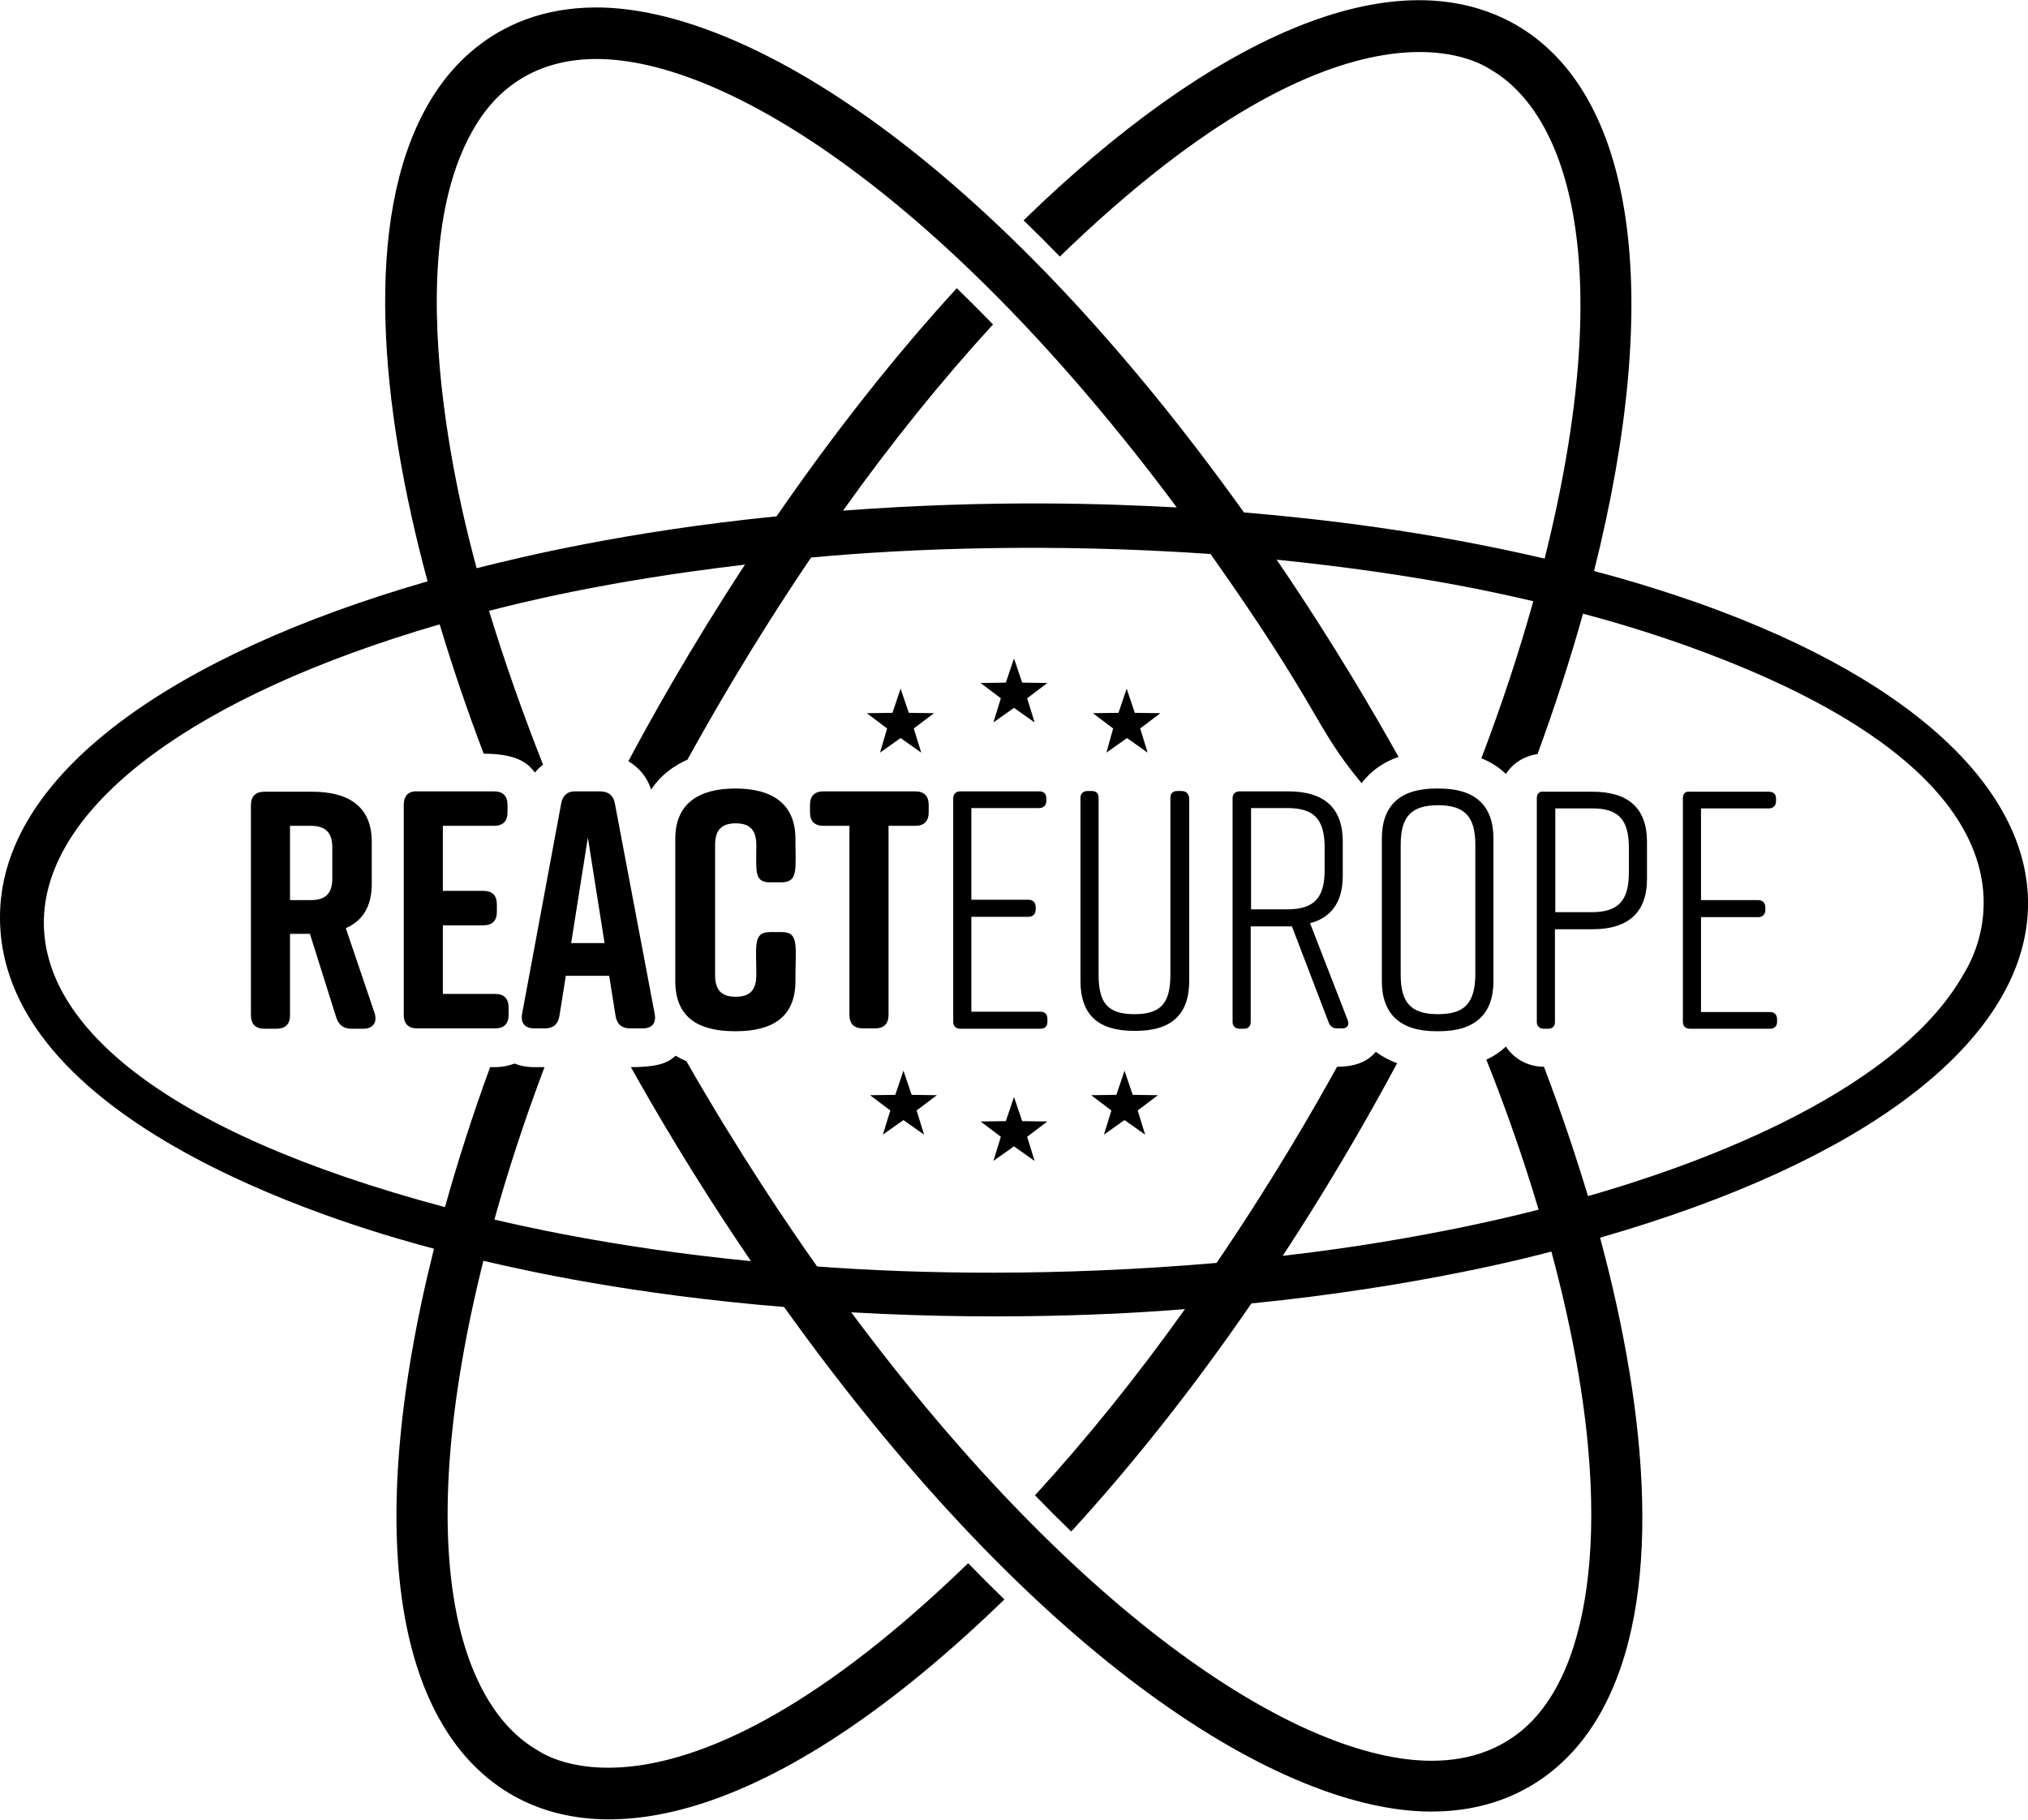
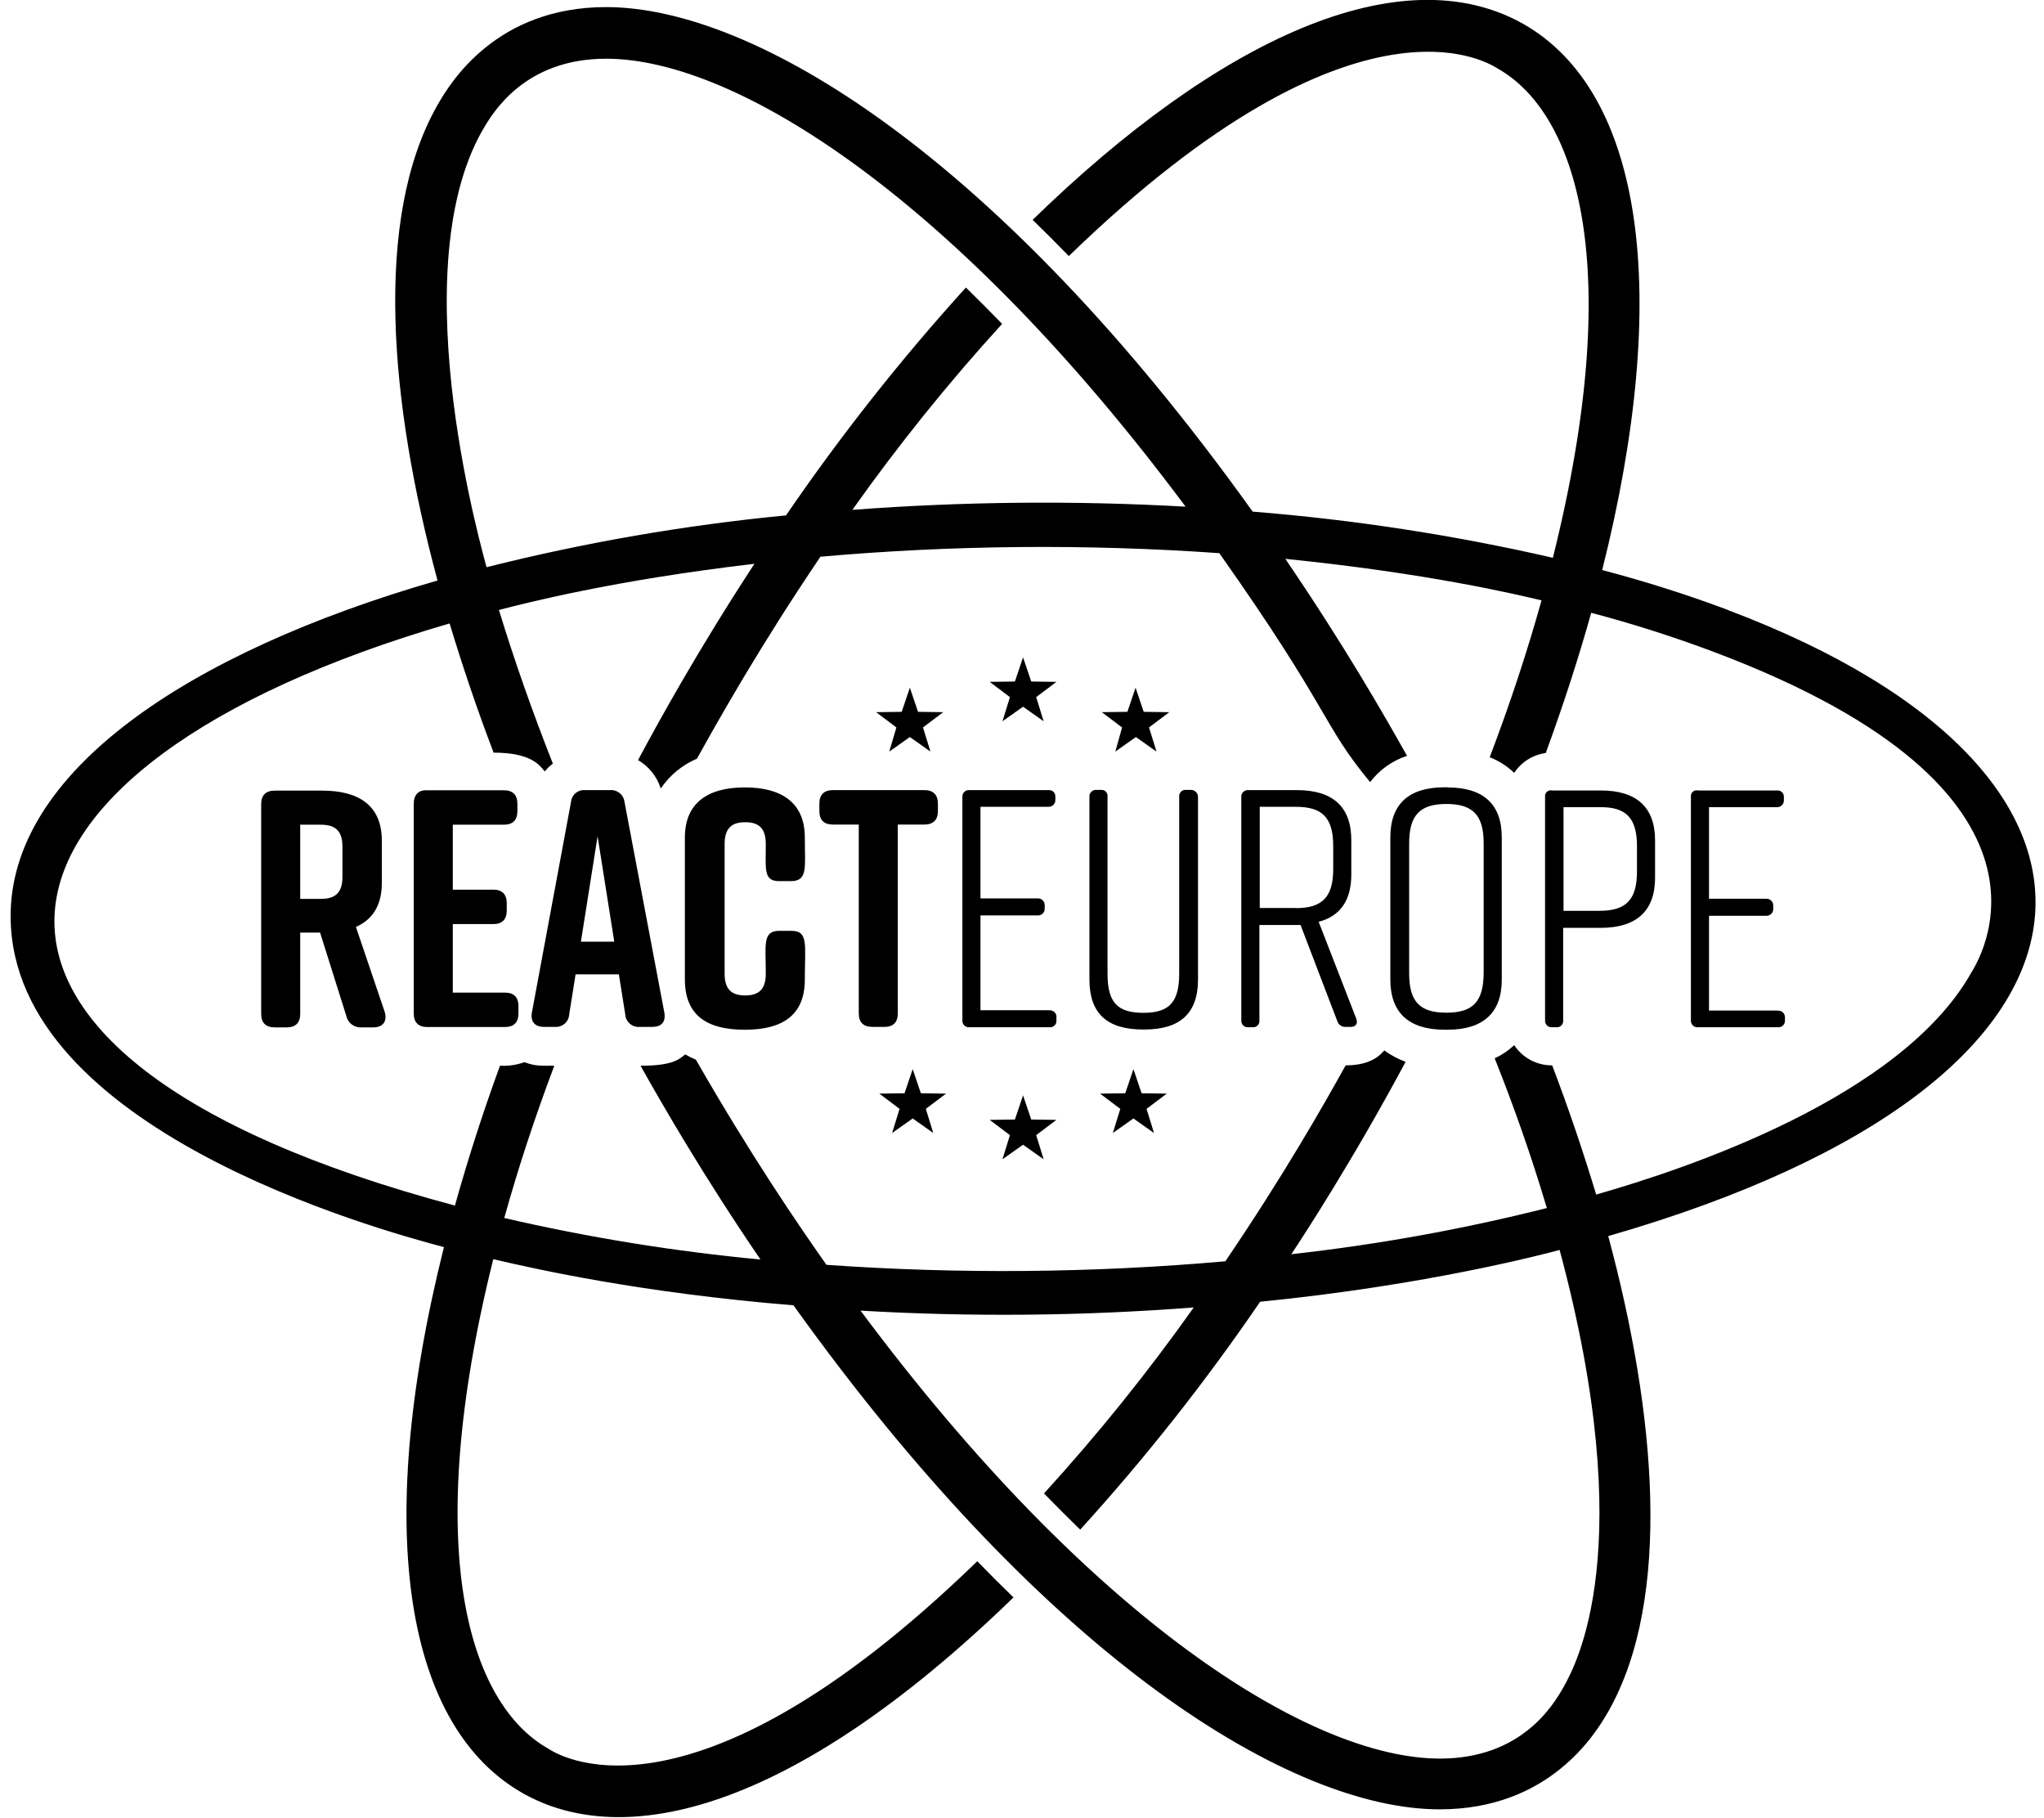
- <svg xmlns="http://www.w3.org/2000/svg" viewBox="0 0 570.6 512">
-   <path d="M247.6 211.8l5.8-4.1 5.8 4.1-2.1-6.8 5.7-4.3-7.1-.1-2.3-6.8-2.3 6.8-7.2.1 5.7 4.3zm63.7 0l5.8-4.1 5.8 4.1-2.1-6.8 5.7-4.3-7.2-.1-2.3-6.8-2.3 6.8-7.2.1 5.7 4.3zM220 262.3h-3.4c-4.8 0-3.8 4-3.8 12.1 0 4.7-2.3 6.1-5.8 6.1s-5.8-1.4-5.8-6.1v-36.6c0-4.7 2.3-6.1 5.8-6.1s5.8 1.4 5.8 6.1c0 7.2-.7 10.5 3.8 10.5h3.4c4.7-.1 3.8-3.9 3.8-12.3 0-9.9-6.7-14.1-16.8-14.1h-.2c-10.1 0-16.8 4.2-16.8 14.1v40.1c0 10.4 6.7 14.1 16.8 14.1h.2c10.1 0 16.8-3.8 16.8-14.1 0-9.9 1.1-13.8-3.8-13.8zm-80.7 17.4h-14.7v-19.3H136c2.5 0 3.8-1.3 3.8-3.8v-2.1c0-2.5-1.3-3.8-3.8-3.8h-11.4v-18.3H139c2.5 0 3.8-1.3 3.8-3.8v-2.1c0-2.5-1.3-3.8-3.8-3.8h-21.7c-2.4-.1-3.7 1.3-3.7 3.8v59.1c0 2.5 1.3 3.8 3.8 3.8h21.9c2.5 0 3.8-1.3 3.8-3.8v-2.1c0-2.5-1.3-3.8-3.8-3.8zm-42-18.5c4.6-2 7.3-6 7.3-12.4v-11.9c0-10.1-6.7-14.1-16.8-14.1H74.4c-2.5 0-3.8 1.3-3.8 3.8v59.1c0 2.5 1.3 3.8 3.8 3.8h3.4c2.5 0 3.8-1.3 3.8-3.8v-22.9h5.6l7.4 23.5c.7 2.2 2.1 3.2 4.3 3.2h3.3c2.8 0 4-1.8 3.2-4.4zm-3.8-14c0 4.8-2.5 6.1-6.1 6.1h-5.8v-20.9h5.8c3.6 0 6.1 1.3 6.1 6.1zm79.5-21.1c-.4-2.3-1.9-3.4-4.2-3.4h-6.9c-2.1-.1-3.6 1.1-4 3.4l-11 59.2c-.5 2.7.9 4.1 3.4 4.1h3c2.3 0 3.7-1.1 4.1-3.5l1.8-11.3h12.2l1.8 11.3c.4 2.4 1.8 3.5 4.1 3.5h3.5c2.6 0 3.9-1.4 3.4-4.1zm-12.3 39.3l4.7-29.7 4.7 29.7zm89.3 20.2v-53.2h7.5c2.5 0 3.8-1.3 3.8-3.8v-2.1c0-2.5-1.3-3.8-3.8-3.8h-25.8c-2.5 0-3.8 1.3-3.8 3.8v2.1c0 2.5 1.3 3.8 3.8 3.8h7.3v53.2c0 2.5 1.3 3.8 3.8 3.8h3.4c2.5 0 3.8-1.3 3.8-3.8zm248-.8h-19.4v-26.7h16.1c1.2 0 2-.8 2-2v-.8c0-1.2-.8-2-2-2h-16.1v-25.8h19.1c1.2 0 2-.8 2-2v-.8c0-1.3-.8-1.9-2-1.9h-22.2c-1.2-.2-2 .5-2 1.8v63c0 1.2.8 1.9 2 1.9H498c1.2 0 2-.7 2-1.9v-.8c0-1.3-.8-2-2-2zm-93.1-62.9h-.8c-10.1 0-15.3 4.7-15.3 14.1v40.1c0 9.3 5.2 14.1 15.3 14.1h.8c10.1 0 15.3-4.8 15.3-14.1V236c0-9.4-5.2-14.1-15.3-14.1zm10.2 52.4c-.1 8-3 11.1-10.5 11.1s-10.5-3.1-10.5-11.1v-36.6c0-7.9 3-11.1 10.5-11.1s10.5 3.2 10.5 11.1zm-46.5-14.5c6.1-1.6 9.2-6.1 9.2-13.3v-9.7c0-9.4-5.2-14.1-15.3-14.1h-13.7c-1.2 0-2 .7-2 1.9v63c0 1.2.8 1.9 2 1.9h1.2c1.2 0 1.9-.7 1.9-1.9v-26.9h11.6l10.4 27.2c.5 1.1 1.3 1.5 2.3 1.5h1.5c1.4 0 2-1 1.5-2.3zm-6.4-3.9H352v-28.5h10.2c7.5 0 10.5 3.1 10.5 11.1v6.4c0 7.8-3 11-10.5 11zm85.9-33.1h-13.7c-1.2-.2-2 .5-2 1.8v63c0 1.2.8 1.9 2 1.9h1.2c1.2 0 1.9-.7 1.9-1.9v-26.1h10.6c10.1 0 15.3-4.8 15.3-14.1v-10.5c0-9.4-5.2-14.1-15.3-14.1zm10.2 22.8c0 7.9-3 11.1-10.5 11.1h-10.2v-29.2h10.2c7.5-.1 10.5 3.1 10.5 11zm-201.8 62.5l-2.3-6.8-2.3 6.8-7.1.1 5.7 4.3-2.1 6.8 5.8-4.1 5.8 4.1-2.1-6.8 5.7-4.3zM484.1 172c-17.7-6.7-33.7-10.8-35.6-11.3 19.6-78 11.6-134.7-22.3-153.9C391.7-12.6 340.3 11.1 288 62c3.4 3.3 6.8 6.7 10.2 10.2 82.5-80 119.6-53.5 120.9-52.8 22.4 12.7 36 55.8 15.5 137.8-33.3-7.8-63.3-11.2-84.6-13C278.1 43.7 209.4 2.1 167.8 2.1c-30.8 0-43.8 21-47.6 27.7-18.1 32-13.3 84.2.1 133.8C49.8 183.9-.4 217.7 0 258.6c.5 59.6 103.2 87.8 122.1 92.8-20.5 81.9-10.1 135.6 22.3 153.9 28 15.8 75.1 6 138.2-55.2-3.4-3.3-6.8-6.7-10.2-10.2-82.5 80-119.7 53.5-120.9 52.8-22.3-12.6-36-55.6-15.5-137.9 12.4 2.9 41.8 9.5 84.6 13 71.9 100.4 140.6 142 182.1 142 30.8 0 43.8-21 47.6-27.7 18-31.9 13.3-84.1-.1-133.8 152.3-43.8 156.2-130.2 33.9-176.3zM132.9 36.9c2.9-5.1 11.9-20.3 34.9-20.3 36.8 0 98.8 39.6 163.3 126.2-18.8-1-51.2-2.3-93.9.9 13.6-19.1 27.8-36.7 42.2-52.4-3.4-3.5-6.8-6.9-10.2-10.2-17.4 19-34.5 40.7-50.7 64.2-42.8 4.3-72 11.5-84.4 14.6-.2-1.4-24.3-82.2-1.2-123zm304.8 438.3c-2.9 5.1-11.8 20.3-34.9 20.3-36.7 0-98.7-39.4-163.3-126.2 47.1 2.7 84.1-.1 93.9-.9-13.6 19.1-27.8 36.7-42.2 52.4 3.4 3.5 6.8 6.9 10.2 10.2 17.4-19 34.5-40.6 50.7-64.2 47.3-4.7 80.3-13.5 84.4-14.6 22.7 84.4 4.5 117 1.2 123zm9.1-138.6c-3.6-11.9-7.7-24.1-12.4-36.4-4.9 0-8.7-2.6-10.7-5.7l-.1.1c-1.6 1.5-3.4 2.7-5.4 3.6 5.7 14.3 10.6 28.4 14.7 42.2-.7.2-31.8 8.5-72 13 3.5-5.3 17.2-26.2 32.2-54.2-2.2-.8-4.2-1.9-6-3.2-1.1 1.2-3.6 4.2-10.9 4.2-6.2 11.2-17.4 30.9-33.9 55.2-45.1 3.9-84.3 3.1-112.4 1-7.9-11.2-21.5-31.1-36.8-57.8-1-.4-2-.9-3-1.5-1.9 1.6-3.9 3.2-12.6 3.2 6.3 11.2 17.5 30.7 33.8 54.6-40.2-3.9-68.6-10.9-72.2-11.7 3.9-14 8.6-28.3 14.1-42.9-3.2 0-5.4.2-8.4-1-3.2 1.2-5.9 1-6.9 1-4.9 13.4-9.1 26.5-12.7 39.4-159.9-42.6-140.3-123.6-1.5-164 3.6 11.9 7.7 24.1 12.4 36.4 10.4 0 12.9 3.4 14.4 5.3.7-.8 1.4-1.6 2.3-2.2-5.8-14.7-10.9-29.2-15.2-43.3 7-1.8 32.4-8.4 72-13-15.9 24.3-26.7 43.9-32.8 55.3 3 1.8 5.3 4.5 6.4 8 3.7-5.6 8.9-7.8 10.2-8.4 6.5-11.7 17.9-31.9 34.8-56.9 27.9-2.6 67.5-4.1 112.4-1 31.5 44.6 28.9 48.1 42.5 64.5 1.2-1.6 4.3-5.3 10.4-7.4-6.4-11.4-17.6-31-34.3-55.5 40.4 4.1 65 10 72.2 11.7-4 14.4-8.9 29.2-14.6 44.2 2.6 1 4.9 2.5 6.8 4.3l.1.1c2.7-4.2 6.9-5.3 8.9-5.6 4.9-13.4 9.2-26.6 12.8-39.5 5.3 1.4 19.2 5.2 34.5 11 106.1 39.9 74 87.9 72.6 90.4-19.8 35.1-80.1 55.2-105.7 62.5zm-114.4-114h-1.2c-1.2 0-1.9.7-1.9 1.9v49.8c0 7.9-2.6 11.1-10.1 11.1s-10.1-3.1-10.1-11.1v-49.8c0-1.3-.7-1.9-1.9-1.9H306c-1.2 0-2 .7-2 1.9V276c0 9.6 5 14.1 15.1 14.1h.4c10.1 0 15.1-4.6 15.1-14.1v-51.5c-.2-1.2-.9-1.9-2.2-1.9zm-13.7 85.5l-2.3-6.8-2.3 6.8-7.1.1 5.7 4.3-2.1 6.8 5.8-4.1 5.8 4.1-2.1-6.8 5.7-4.3zm-31.1 7.4l-2.3-6.8-2.3 6.8-7.1.1 5.7 4.3-2.1 6.8 5.8-4.1 5.8 4.1-2.1-6.8 5.7-4.3zm5.1-30.8h-19.4V258h16.1c1.2 0 2-.8 2-2v-.8c0-1.2-.8-2-2-2h-16.1v-25.8h19.1c1.2 0 2-.8 2-2v-.8c0-1.3-.8-1.9-2-1.9h-22.2c-1.2 0-2 .7-2 1.9v63c0 1.2.8 1.9 2 1.9h22.5c1.3 0 2-.7 2-1.9v-.8c0-1.4-.7-2.1-2-2.1zm-7.4-99.4l-2.3 6.8-7.1.1 5.7 4.3-2.1 6.8 5.8-4.1 5.8 4.1-2.1-6.8 5.7-4.3-7.1-.1z" />
+ <svg xmlns="http://www.w3.org/2000/svg" viewBox="0 0 576 512">
+   <path d="M250.6 211.74l5.8-4.1 5.8 4.1-2.1-6.8 5.7-4.3-7.1-.1-2.3-6.8-2.3 6.8-7.2.1 5.7 4.3zm63.7 0l5.8-4.1 5.8 4.1-2.1-6.8 5.7-4.3-7.2-.1-2.3-6.8-2.3 6.8-7.2.1 5.7 4.3zm-91.3 50.5h-3.4c-4.8 0-3.8 4-3.8 12.1 0 4.7-2.3 6.1-5.8 6.1s-5.8-1.4-5.8-6.1v-36.6c0-4.7 2.3-6.1 5.8-6.1s5.8 1.4 5.8 6.1c0 7.2-.7 10.5 3.8 10.5h3.4c4.7-.1 3.8-3.9 3.8-12.3 0-9.9-6.7-14.1-16.8-14.1h-.2c-10.1 0-16.8 4.2-16.8 14.1V276c0 10.4 6.7 14.1 16.8 14.1h.2c10.1 0 16.8-3.8 16.8-14.1 0-9.86 1.1-13.76-3.8-13.76zm-80.7 17.4h-14.7v-19.3H139c2.5 0 3.8-1.3 3.8-3.8v-2.1c0-2.5-1.3-3.8-3.8-3.8h-11.4v-18.3H142c2.5 0 3.8-1.3 3.8-3.8v-2.1c0-2.5-1.3-3.8-3.8-3.8h-21.7c-2.4-.1-3.7 1.3-3.7 3.8v59.1c0 2.5 1.3 3.8 3.8 3.8h21.9c2.5 0 3.8-1.3 3.8-3.8v-2.1c0-2.5-1.3-3.8-3.8-3.8zm-42-18.5c4.6-2 7.3-6 7.3-12.4v-11.9c0-10.1-6.7-14.1-16.8-14.1H77.4c-2.5 0-3.8 1.3-3.8 3.8v59.1c0 2.5 1.3 3.8 3.8 3.8h3.4c2.5 0 3.8-1.3 3.8-3.8v-22.9h5.6l7.4 23.5a4.1 4.1 0 0 0 4.3 3.2h3.3c2.8 0 4-1.8 3.2-4.4zm-3.8-14c0 4.8-2.5 6.1-6.1 6.1h-5.8v-20.9h5.8c3.6 0 6.1 1.3 6.1 6.1zM176 226a3.82 3.82 0 0 0-4.2-3.4h-6.9a3.68 3.68 0 0 0-4 3.4l-11 59.2c-.5 2.7.9 4.1 3.4 4.1h3a3.74 3.74 0 0 0 4.1-3.5l1.8-11.3h12.2l1.8 11.3a3.74 3.74 0 0 0 4.1 3.5h3.5c2.6 0 3.9-1.4 3.4-4.1zm-12.3 39.3l4.7-29.7 4.7 29.7zm89.3 20.2v-53.2h7.5c2.5 0 3.8-1.3 3.8-3.8v-2.1c0-2.5-1.3-3.8-3.8-3.8h-25.8c-2.5 0-3.8 1.3-3.8 3.8v2.1c0 2.5 1.3 3.8 3.8 3.8h7.3v53.2c0 2.5 1.3 3.8 3.8 3.8h3.4c2.5.04 3.8-1.3 3.8-3.76zm248-.8h-19.4V258h16.1a1.89 1.89 0 0 0 2-2v-.8a1.89 1.89 0 0 0-2-2h-16.1v-25.8h19.1a1.89 1.89 0 0 0 2-2v-.8a1.77 1.77 0 0 0-2-1.9h-22.2a1.62 1.62 0 0 0-2 1.8v63a1.81 1.81 0 0 0 2 1.9H501a1.81 1.81 0 0 0 2-1.9v-.8a1.84 1.84 0 0 0-2-1.96zm-93.1-62.9h-.8c-10.1 0-15.3 4.7-15.3 14.1V276c0 9.3 5.2 14.1 15.3 14.1h.8c10.1 0 15.3-4.8 15.3-14.1v-40.1c0-9.36-5.2-14.06-15.3-14.06zm10.2 52.4c-.1 8-3 11.1-10.5 11.1s-10.5-3.1-10.5-11.1v-36.6c0-7.9 3-11.1 10.5-11.1s10.5 3.2 10.5 11.1zm-46.5-14.5c6.1-1.6 9.2-6.1 9.2-13.3v-9.7c0-9.4-5.2-14.1-15.3-14.1h-13.7a1.81 1.81 0 0 0-2 1.9v63a1.81 1.81 0 0 0 2 1.9h1.2a1.74 1.74 0 0 0 1.9-1.9v-26.9h11.6l10.4 27.2a2.32 2.32 0 0 0 2.3 1.5h1.5c1.4 0 2-1 1.5-2.3zm-6.4-3.9H355v-28.5h10.2c7.5 0 10.5 3.1 10.5 11.1v6.4c0 7.84-3 11.04-10.5 11.04zm85.9-33.1h-13.7a1.62 1.62 0 0 0-2 1.8v63a1.81 1.81 0 0 0 2 1.9h1.2a1.74 1.74 0 0 0 1.9-1.9v-26.1h10.6c10.1 0 15.3-4.8 15.3-14.1v-10.5c0-9.4-5.2-14.1-15.3-14.1zm10.2 22.8c0 7.9-3 11.1-10.5 11.1h-10.2v-29.2h10.2c7.5-.1 10.5 3.1 10.5 11zM259.5 308l-2.3-6.8-2.3 6.8-7.1.1 5.7 4.3-2.1 6.8 5.8-4.1 5.8 4.1-2.1-6.8 5.7-4.3zm227.6-136.1a364.42 364.42 0 0 0-35.6-11.3c19.6-78 11.6-134.7-22.3-153.9C394.7-12.66 343.3 11 291 61.94q5.1 4.95 10.2 10.2c82.5-80 119.6-53.5 120.9-52.8 22.4 12.7 36 55.8 15.5 137.8a587.83 587.83 0 0 0-84.6-13C281.1 43.64 212.4 2 170.8 2 140 2 127 23 123.2 29.74c-18.1 32-13.3 84.2.1 133.8-70.5 20.3-120.7 54.1-120.3 95 .5 59.6 103.2 87.8 122.1 92.8-20.5 81.9-10.1 135.6 22.3 153.9 28 15.8 75.1 6 138.2-55.2q-5.1-4.95-10.2-10.2c-82.5 80-119.7 53.5-120.9 52.8-22.3-12.6-36-55.6-15.5-137.9 12.4 2.9 41.8 9.5 84.6 13 71.9 100.4 140.6 142 182.1 142 30.8 0 43.8-21 47.6-27.7 18-31.9 13.3-84.1-.1-133.8 152.3-43.8 156.2-130.2 33.9-176.3zM135.9 36.84c2.9-5.1 11.9-20.3 34.9-20.3 36.8 0 98.8 39.6 163.3 126.2a714 714 0 0 0-93.9.9 547.76 547.76 0 0 1 42.2-52.4Q277.3 86 272.2 81a598.25 598.25 0 0 0-50.7 64.2 569.69 569.69 0 0 0-84.4 14.6c-.2-1.4-24.3-82.2-1.2-123zm304.8 438.3c-2.9 5.1-11.8 20.3-34.9 20.3-36.7 0-98.7-39.4-163.3-126.2a695.38 695.38 0 0 0 93.9-.9 547.76 547.76 0 0 1-42.2 52.4q5.1 5.25 10.2 10.2a588.47 588.47 0 0 0 50.7-64.2c47.3-4.7 80.3-13.5 84.4-14.6 22.7 84.4 4.5 117 1.2 123zm9.1-138.6c-3.6-11.9-7.7-24.1-12.4-36.4a12.67 12.67 0 0 1-10.7-5.7l-.1.1a19.61 19.61 0 0 1-5.4 3.6c5.7 14.3 10.6 28.4 14.7 42.2a535.3 535.3 0 0 1-72 13c3.5-5.3 17.2-26.2 32.2-54.2a24.6 24.6 0 0 1-6-3.2c-1.1 1.2-3.6 4.2-10.9 4.2-6.2 11.2-17.4 30.9-33.9 55.2a711.91 711.91 0 0 1-112.4 1c-7.9-11.2-21.5-31.1-36.8-57.8a21 21 0 0 1-3-1.5c-1.9 1.6-3.9 3.2-12.6 3.2 6.3 11.2 17.5 30.7 33.8 54.6a548.81 548.81 0 0 1-72.2-11.7q5.85-21 14.1-42.9c-3.2 0-5.4.2-8.4-1a17.58 17.58 0 0 1-6.9 1c-4.9 13.4-9.1 26.5-12.7 39.4C-31.7 297-12.1 216 126.7 175.64c3.6 11.9 7.7 24.1 12.4 36.4 10.4 0 12.9 3.4 14.4 5.3a12 12 0 0 1 2.3-2.2c-5.8-14.7-10.9-29.2-15.2-43.3 7-1.8 32.4-8.4 72-13-15.9 24.3-26.7 43.9-32.8 55.3a14.22 14.22 0 0 1 6.4 8 23.42 23.42 0 0 1 10.2-8.4c6.5-11.7 17.9-31.9 34.8-56.9a711.72 711.72 0 0 1 112.4-1c31.5 44.6 28.9 48.1 42.5 64.5a21.42 21.42 0 0 1 10.4-7.4c-6.4-11.4-17.6-31-34.3-55.5 40.4 4.1 65 10 72.2 11.7-4 14.4-8.9 29.2-14.6 44.2a20.74 20.74 0 0 1 6.8 4.3l.1.1a12.72 12.72 0 0 1 8.9-5.6c4.9-13.4 9.2-26.6 12.8-39.5a359.71 359.71 0 0 1 34.5 11c106.1 39.9 74 87.9 72.6 90.4-19.8 35.1-80.1 55.2-105.7 62.5zm-114.4-114h-1.2a1.74 1.74 0 0 0-1.9 1.9v49.8c0 7.9-2.6 11.1-10.1 11.1s-10.1-3.1-10.1-11.1v-49.8a1.69 1.69 0 0 0-1.9-1.9H309a1.81 1.81 0 0 0-2 1.9v51.5c0 9.6 5 14.1 15.1 14.1h.4c10.1 0 15.1-4.6 15.1-14.1v-51.5a2 2 0 0 0-2.2-1.9zM321.7 308l-2.3-6.8-2.3 6.8-7.1.1 5.7 4.3-2.1 6.8 5.8-4.1 5.8 4.1-2.1-6.8 5.7-4.3zm-31.1 7.4l-2.3-6.8-2.3 6.8-7.1.1 5.7 4.3-2.1 6.8 5.8-4.1 5.8 4.1-2.1-6.8 5.7-4.3zm5.1-30.8h-19.4v-26.7h16.1a1.89 1.89 0 0 0 2-2v-.8a1.89 1.89 0 0 0-2-2h-16.1v-25.8h19.1a1.89 1.89 0 0 0 2-2v-.8a1.77 1.77 0 0 0-2-1.9h-22.2a1.81 1.81 0 0 0-2 1.9v63a1.81 1.81 0 0 0 2 1.9h22.5a1.77 1.77 0 0 0 2-1.9v-.8a1.83 1.83 0 0 0-2-2.06zm-7.4-99.4L286 192l-7.1.1 5.7 4.3-2.1 6.8 5.8-4.1 5.8 4.1-2.1-6.8 5.7-4.3-7.1-.1z" />
</svg>
